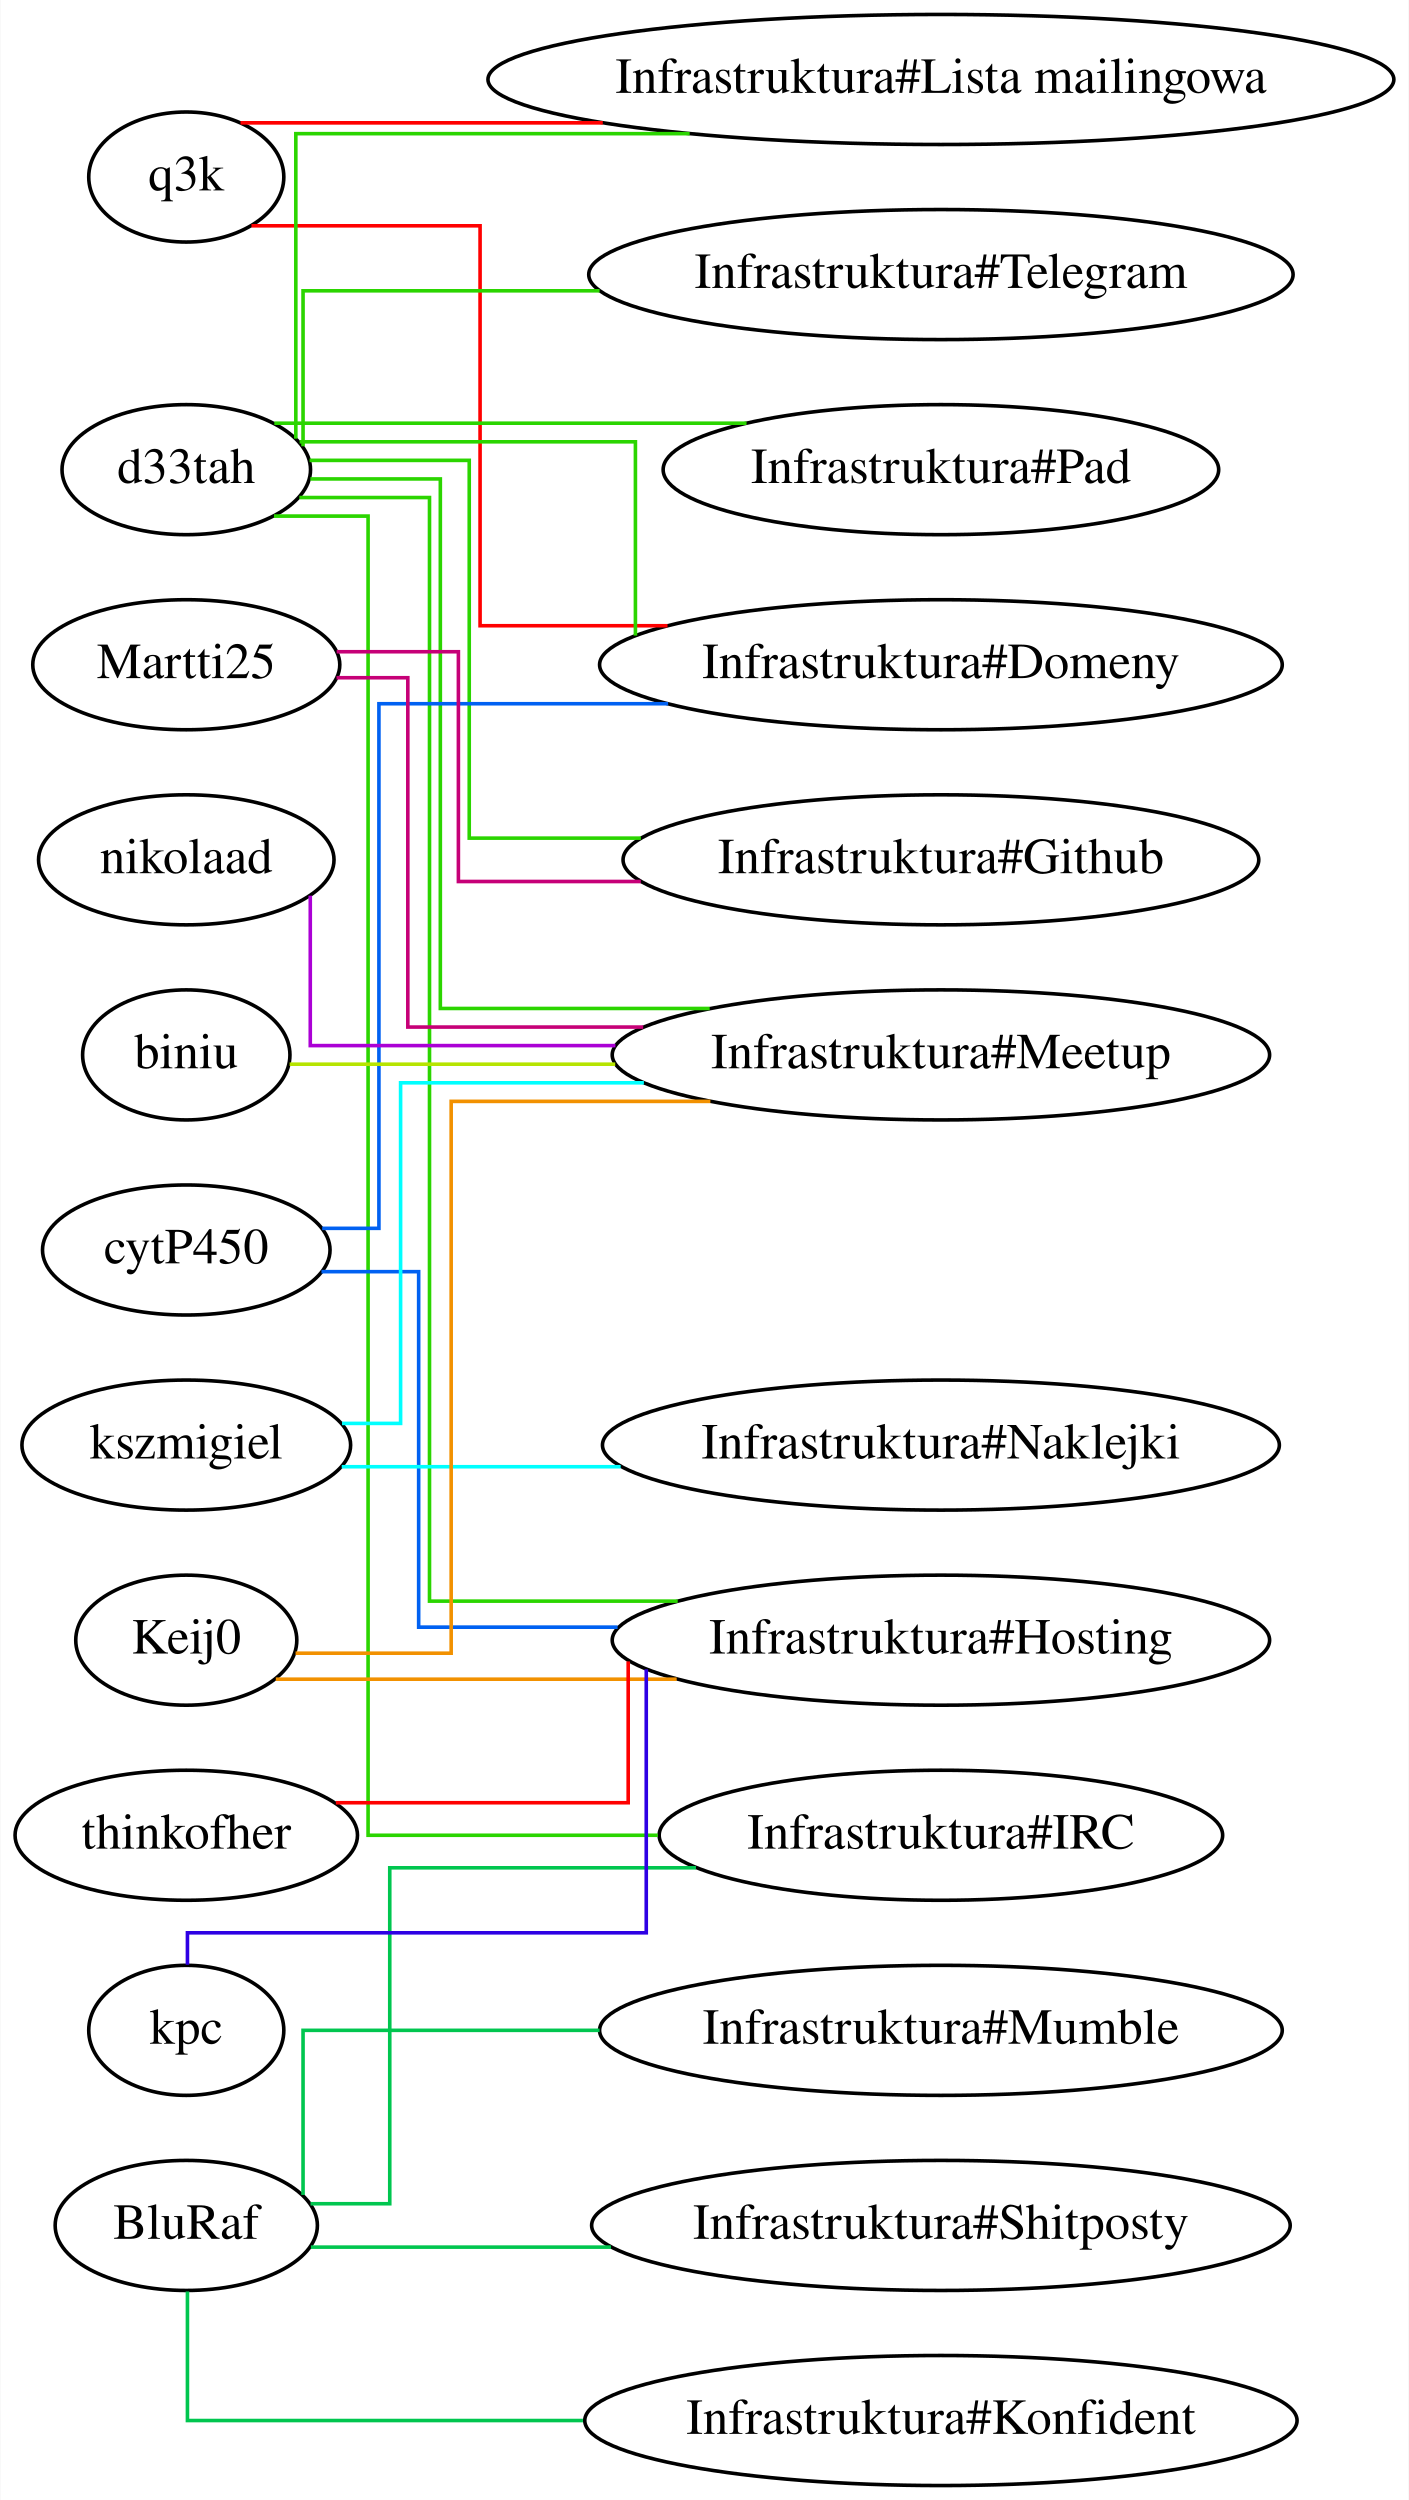
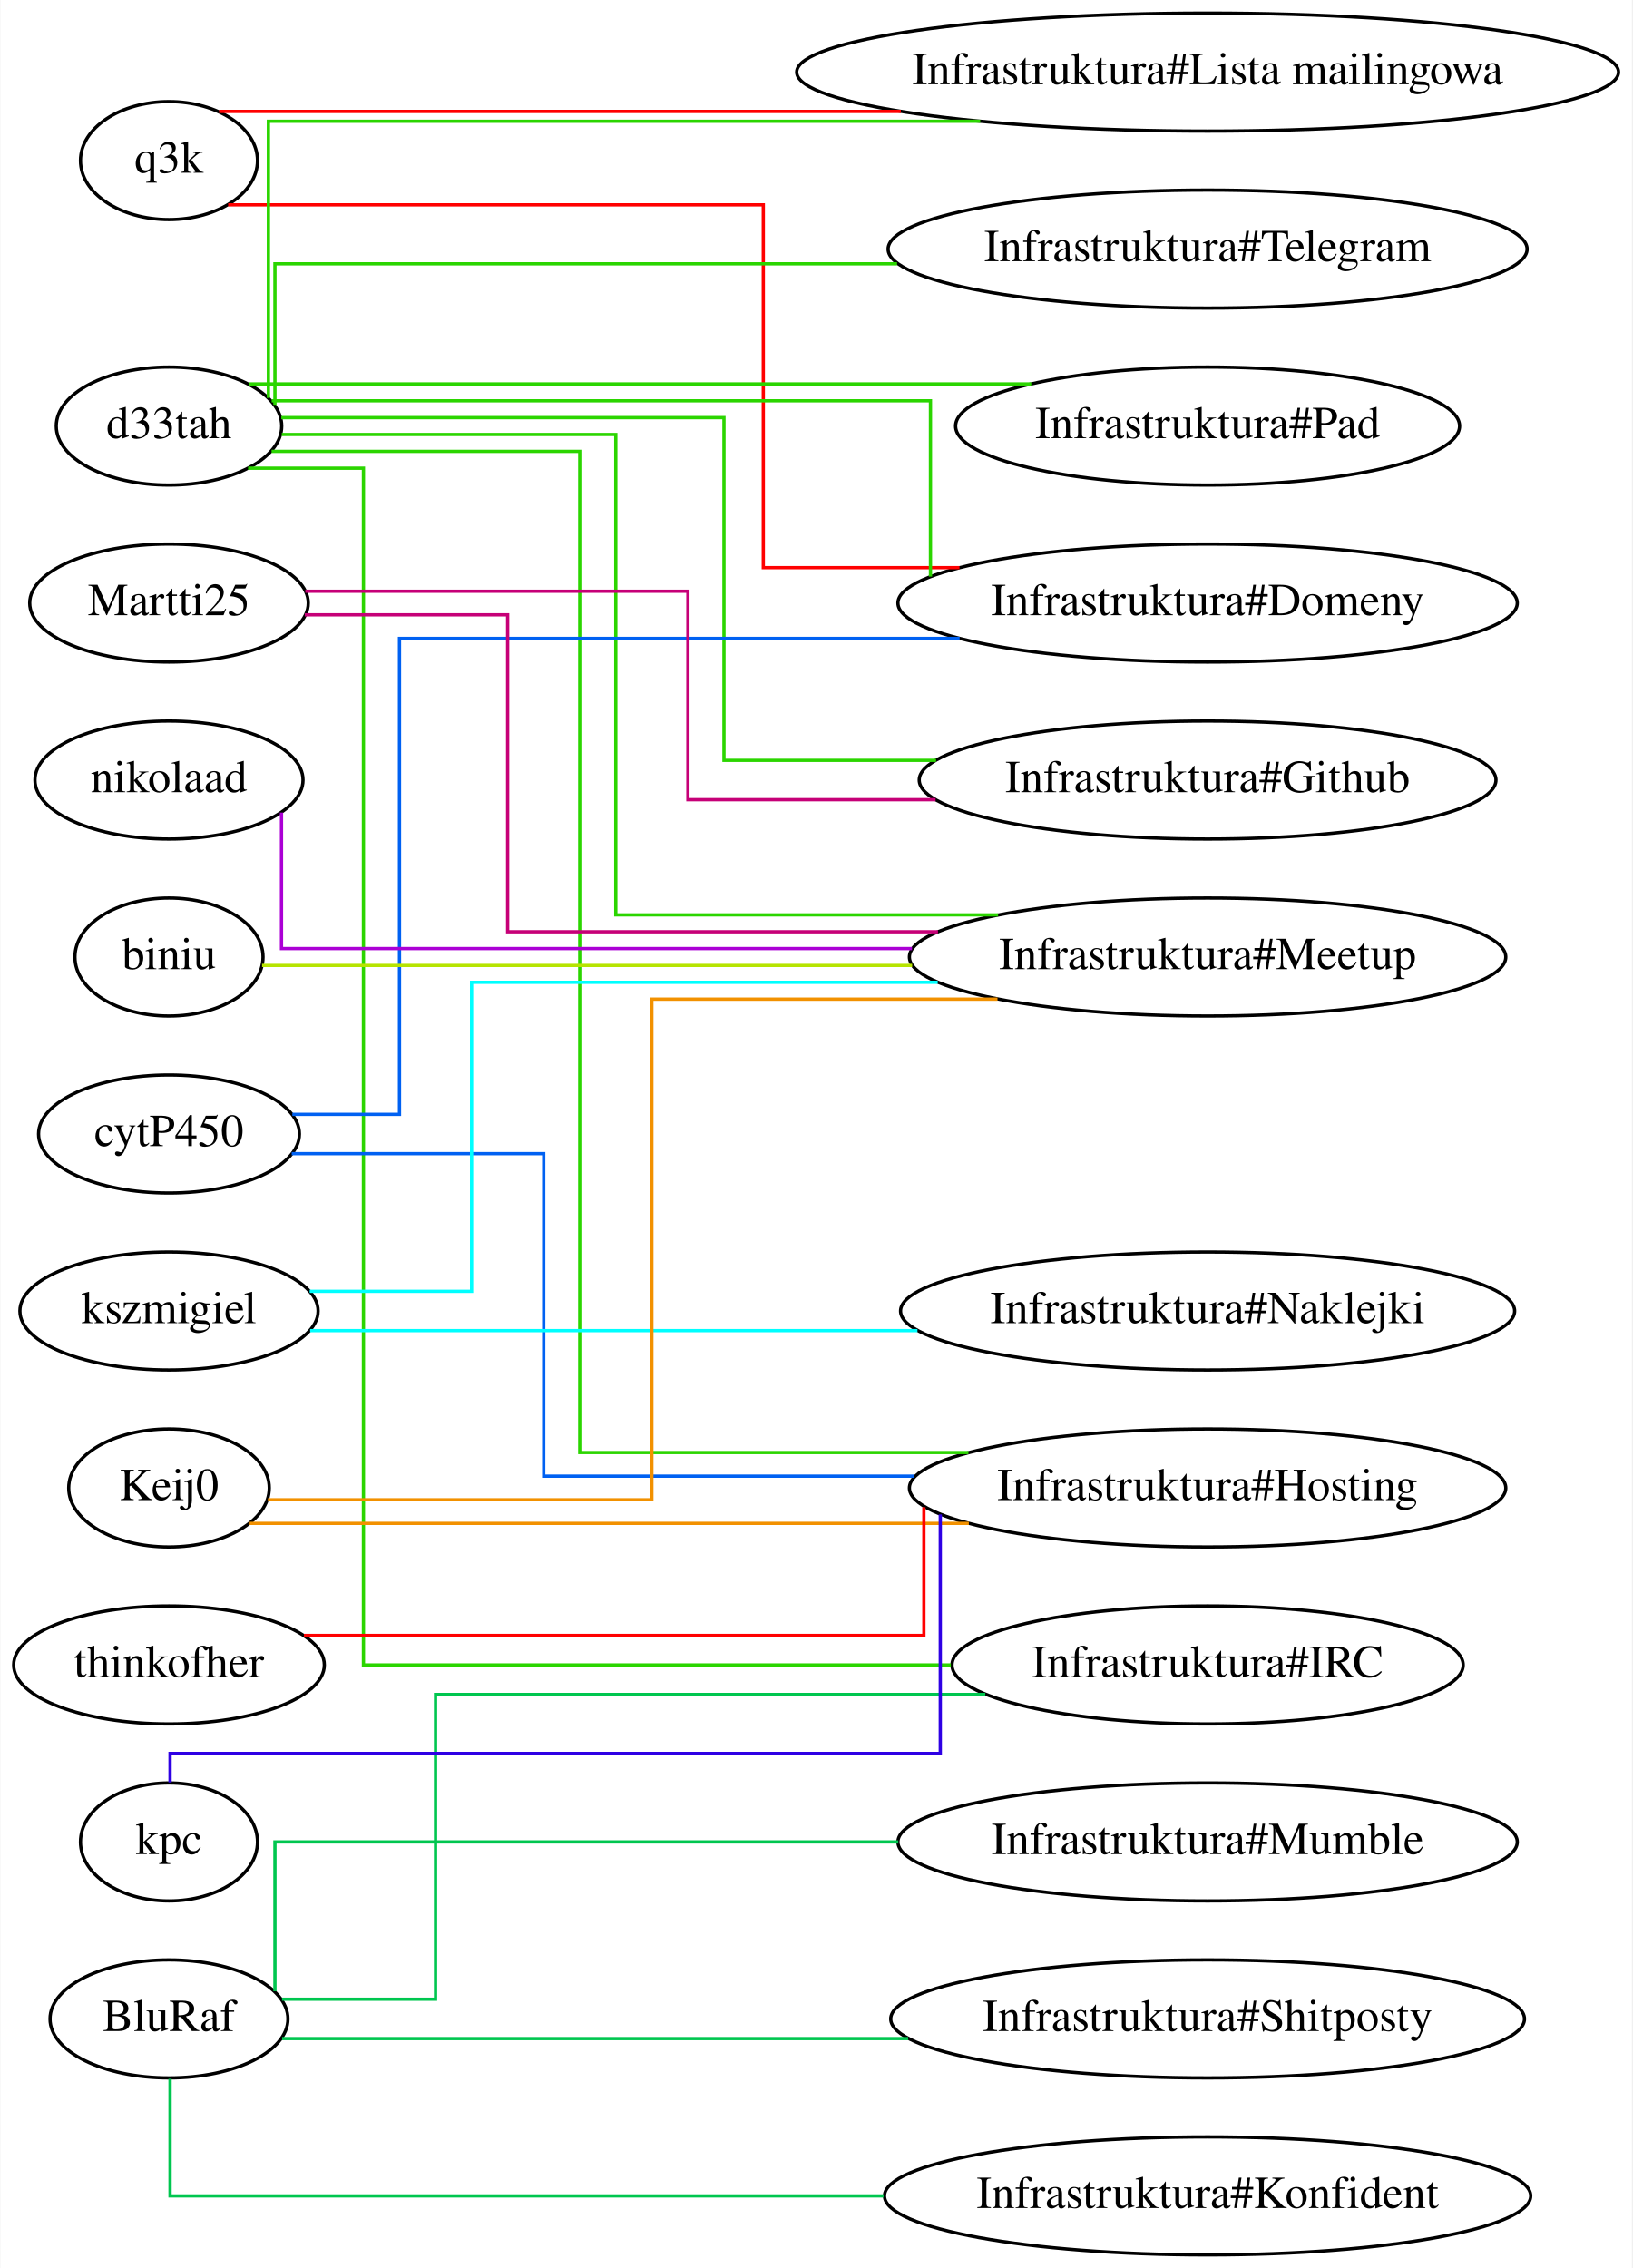
- <svg xmlns="http://www.w3.org/2000/svg" width="390pt" height="692pt" viewBox="0.00 0.00 389.77 692.00">
+ <svg xmlns="http://www.w3.org/2000/svg" width="498pt" height="692pt" viewBox="0.00 0.00 497.77 692.00">
  <g id="graph0" class="graph" transform="scale(1 1) rotate(0) translate(4 688)">
-     <polygon fill="#ffffff" stroke="transparent" points="-4,4 -4,-688 385.769,-688 385.769,4 -4,4" />
+     <polygon fill="#ffffff" stroke="transparent" points="-4,4 -4,-688 493.769,-688 493.769,4 -4,4" />
    <g id="node1" class="node">
      <ellipse fill="none" stroke="#000000" cx="47.446" cy="-639" rx="27" ry="18" />
      <text text-anchor="middle" x="47.446" y="-635.3" font-family="Times,serif" font-size="14.00" fill="#000000">q3k</text>
    </g>
    <g id="node2" class="node">
-       <ellipse fill="none" stroke="#000000" cx="256.33" cy="-504" rx="94.484" ry="18" />
-       <text text-anchor="middle" x="256.33" y="-500.3" font-family="Times,serif" font-size="14.00" fill="#000000">Infrastruktura#Domeny</text>
+       <ellipse fill="none" stroke="#000000" cx="364.33" cy="-504" rx="94.484" ry="18" />
+       <text text-anchor="middle" x="364.33" y="-500.3" font-family="Times,serif" font-size="14.00" fill="#000000">Infrastruktura#Domeny</text>
    </g>
    <g id="edge1" class="edge">
-       <path fill="none" stroke="#ff0000" d="M65.494,-625.5C89.453,-625.5 128.769,-625.5 128.769,-625.5 128.769,-625.5 128.769,-514.8 128.769,-514.8 128.769,-514.8 153.185,-514.8 180.653,-514.8" />
+       <path fill="none" stroke="#ff0000" d="M65.495,-625.5C111.358,-625.5 228.769,-625.5 228.769,-625.5 228.769,-625.5 228.769,-514.8 228.769,-514.8 228.769,-514.8 257.571,-514.8 288.623,-514.8" />
    </g>
    <g id="node3" class="node">
-       <ellipse fill="none" stroke="#000000" cx="256.33" cy="-666" rx="125.378" ry="18" />
-       <text text-anchor="middle" x="256.33" y="-662.3" font-family="Times,serif" font-size="14.00" fill="#000000">Infrastruktura#Lista mailingowa</text>
+       <ellipse fill="none" stroke="#000000" cx="364.33" cy="-666" rx="125.378" ry="18" />
+       <text text-anchor="middle" x="364.33" y="-662.3" font-family="Times,serif" font-size="14.00" fill="#000000">Infrastruktura#Lista mailingowa</text>
    </g>
    <g id="edge2" class="edge">
-       <path fill="none" stroke="#ff0000" d="M62.468,-654C83.703,-654 124.216,-654 162.738,-654" />
+       <path fill="none" stroke="#ff0000" d="M62.73,-654C99.757,-654 196.667,-654 270.731,-654" />
    </g>
    <g id="node4" class="node">
      <ellipse fill="none" stroke="#000000" cx="47.446" cy="-558" rx="34.394" ry="18" />
      <text text-anchor="middle" x="47.446" y="-554.3" font-family="Times,serif" font-size="14.00" fill="#000000">d33tah</text>
    </g>
    <g id="edge3" class="edge">
-       <path fill="none" stroke="#2bd500" d="M78.818,-565.714C115.648,-565.714 171.769,-565.714 171.769,-565.714 171.769,-565.714 171.769,-528.797 171.769,-512.068" />
+       <path fill="none" stroke="#2bd500" d="M78.778,-565.714C142.192,-565.714 279.769,-565.714 279.769,-565.714 279.769,-565.714 279.769,-528.797 279.769,-512.068" />
    </g>
    <g id="edge8" class="edge">
-       <path fill="none" stroke="#2bd500" d="M77.769,-566.582C77.769,-589.606 77.769,-651 77.769,-651 77.769,-651 136.646,-651 186.783,-651" />
+       <path fill="none" stroke="#2bd500" d="M77.769,-566.582C77.769,-589.606 77.769,-651 77.769,-651 77.769,-651 210.153,-651 294.962,-651" />
    </g>
    <g id="node5" class="node">
-       <ellipse fill="none" stroke="#000000" cx="256.33" cy="-450" rx="87.985" ry="18" />
-       <text text-anchor="middle" x="256.33" y="-446.3" font-family="Times,serif" font-size="14.00" fill="#000000">Infrastruktura#Github</text>
+       <ellipse fill="none" stroke="#000000" cx="364.33" cy="-450" rx="87.985" ry="18" />
+       <text text-anchor="middle" x="364.33" y="-446.3" font-family="Times,serif" font-size="14.00" fill="#000000">Infrastruktura#Github</text>
    </g>
    <g id="edge4" class="edge">
-       <path fill="none" stroke="#2bd500" d="M81.572,-560.571C102.678,-560.571 125.769,-560.571 125.769,-560.571 125.769,-560.571 125.769,-456 125.769,-456 125.769,-456 147.525,-456 173.274,-456" />
+       <path fill="none" stroke="#2bd500" d="M81.711,-560.571C131.188,-560.571 216.769,-560.571 216.769,-560.571 216.769,-560.571 216.769,-456 216.769,-456 216.769,-456 247.856,-456 281.492,-456" />
    </g>
    <g id="node6" class="node">
-       <ellipse fill="none" stroke="#000000" cx="256.33" cy="-396" rx="90.984" ry="18" />
-       <text text-anchor="middle" x="256.33" y="-392.3" font-family="Times,serif" font-size="14.00" fill="#000000">Infrastruktura#Meetup</text>
+       <ellipse fill="none" stroke="#000000" cx="364.33" cy="-396" rx="90.984" ry="18" />
+       <text text-anchor="middle" x="364.33" y="-392.3" font-family="Times,serif" font-size="14.00" fill="#000000">Infrastruktura#Meetup</text>
    </g>
    <g id="edge5" class="edge">
-       <path fill="none" stroke="#2bd500" d="M81.784,-555.429C99.635,-555.429 117.769,-555.429 117.769,-555.429 117.769,-555.429 117.769,-408.857 117.769,-408.857 117.769,-408.857 156.017,-408.857 192.323,-408.857" />
+       <path fill="none" stroke="#2bd500" d="M81.846,-555.429C122.231,-555.429 183.769,-555.429 183.769,-555.429 183.769,-555.429 183.769,-408.857 183.769,-408.857 183.769,-408.857 248.475,-408.857 300.417,-408.857" />
    </g>
    <g id="node7" class="node">
-       <ellipse fill="none" stroke="#000000" cx="256.33" cy="-612" rx="97.483" ry="18" />
-       <text text-anchor="middle" x="256.33" y="-608.3" font-family="Times,serif" font-size="14.00" fill="#000000">Infrastruktura#Telegram</text>
+       <ellipse fill="none" stroke="#000000" cx="364.33" cy="-612" rx="97.483" ry="18" />
+       <text text-anchor="middle" x="364.33" y="-608.3" font-family="Times,serif" font-size="14.00" fill="#000000">Infrastruktura#Telegram</text>
    </g>
    <g id="edge6" class="edge">
-       <path fill="none" stroke="#2bd500" d="M79.769,-564.471C79.769,-577.889 79.769,-607.5 79.769,-607.5 79.769,-607.5 119.868,-607.5 161.847,-607.5" />
+       <path fill="none" stroke="#2bd500" d="M79.769,-564.471C79.769,-577.889 79.769,-607.5 79.769,-607.5 79.769,-607.5 186.797,-607.5 269.576,-607.5" />
    </g>
    <g id="node8" class="node">
-       <ellipse fill="none" stroke="#000000" cx="256.33" cy="-180" rx="77.986" ry="18" />
-       <text text-anchor="middle" x="256.33" y="-176.3" font-family="Times,serif" font-size="14.00" fill="#000000">Infrastruktura#IRC</text>
+       <ellipse fill="none" stroke="#000000" cx="364.33" cy="-180" rx="77.986" ry="18" />
+       <text text-anchor="middle" x="364.33" y="-176.3" font-family="Times,serif" font-size="14.00" fill="#000000">Infrastruktura#IRC</text>
    </g>
    <g id="edge7" class="edge">
-       <path fill="none" stroke="#2bd500" d="M71.723,-545.143C84.592,-545.143 97.769,-545.143 97.769,-545.143 97.769,-545.143 97.769,-180 97.769,-180 97.769,-180 138.031,-180 177.979,-180" />
+       <path fill="none" stroke="#2bd500" d="M71.575,-545.143C87.999,-545.143 106.769,-545.143 106.769,-545.143 106.769,-545.143 106.769,-180 106.769,-180 106.769,-180 210.229,-180 286.005,-180" />
    </g>
    <g id="node9" class="node">
-       <ellipse fill="none" stroke="#000000" cx="256.33" cy="-558" rx="76.887" ry="18" />
-       <text text-anchor="middle" x="256.33" y="-554.3" font-family="Times,serif" font-size="14.00" fill="#000000">Infrastruktura#Pad</text>
+       <ellipse fill="none" stroke="#000000" cx="364.33" cy="-558" rx="76.887" ry="18" />
+       <text text-anchor="middle" x="364.33" y="-554.3" font-family="Times,serif" font-size="14.00" fill="#000000">Infrastruktura#Pad</text>
    </g>
    <g id="edge9" class="edge">
-       <path fill="none" stroke="#2bd500" d="M71.816,-570.857C103.672,-570.857 160.364,-570.857 202.529,-570.857" />
+       <path fill="none" stroke="#2bd500" d="M71.785,-570.857C122.582,-570.857 240.928,-570.857 310.534,-570.857" />
    </g>
    <g id="node10" class="node">
-       <ellipse fill="none" stroke="#000000" cx="256.33" cy="-234" rx="90.984" ry="18" />
-       <text text-anchor="middle" x="256.33" y="-230.3" font-family="Times,serif" font-size="14.00" fill="#000000">Infrastruktura#Hosting</text>
+       <ellipse fill="none" stroke="#000000" cx="364.33" cy="-234" rx="90.984" ry="18" />
+       <text text-anchor="middle" x="364.33" y="-230.3" font-family="Times,serif" font-size="14.00" fill="#000000">Infrastruktura#Hosting</text>
    </g>
    <g id="edge10" class="edge">
-       <path fill="none" stroke="#2bd500" d="M78.742,-550.286C96.324,-550.286 114.769,-550.286 114.769,-550.286 114.769,-550.286 114.769,-244.8 114.769,-244.8 114.769,-244.8 148.791,-244.8 183.476,-244.8" />
+       <path fill="none" stroke="#2bd500" d="M78.747,-550.286C115.867,-550.286 172.769,-550.286 172.769,-550.286 172.769,-550.286 172.769,-244.8 172.769,-244.8 172.769,-244.8 237.228,-244.8 291.363,-244.8" />
    </g>
    <g id="node11" class="node">
      <ellipse fill="none" stroke="#000000" cx="47.446" cy="-342" rx="39.794" ry="18" />
      <text text-anchor="middle" x="47.446" y="-338.3" font-family="Times,serif" font-size="14.00" fill="#000000">cytP450</text>
    </g>
    <g id="edge11" class="edge">
-       <path fill="none" stroke="#0061f2" d="M85.059,-348C93.883,-348 100.769,-348 100.769,-348 100.769,-348 100.769,-493.2 100.769,-493.2 100.769,-493.2 141.194,-493.2 180.828,-493.2" />
+       <path fill="none" stroke="#0061f2" d="M85.078,-348C101.798,-348 117.769,-348 117.769,-348 117.769,-348 117.769,-493.2 117.769,-493.2 117.769,-493.2 216.201,-493.2 288.678,-493.2" />
    </g>
    <g id="edge12" class="edge">
-       <path fill="none" stroke="#0061f2" d="M84.863,-336C99.014,-336 111.769,-336 111.769,-336 111.769,-336 111.769,-237.6 111.769,-237.6 111.769,-237.6 137.26,-237.6 166.834,-237.6" />
+       <path fill="none" stroke="#0061f2" d="M84.88,-336C118.221,-336 161.769,-336 161.769,-336 161.769,-336 161.769,-237.6 161.769,-237.6 161.769,-237.6 220.631,-237.6 274.895,-237.6" />
    </g>
    <g id="node12" class="node">
      <ellipse fill="none" stroke="#000000" cx="47.446" cy="-504" rx="42.494" ry="18" />
      <text text-anchor="middle" x="47.446" y="-500.3" font-family="Times,serif" font-size="14.00" fill="#000000">Martti25</text>
    </g>
    <g id="edge13" class="edge">
-       <path fill="none" stroke="#c60077" d="M89.073,-507.6C106.493,-507.6 122.769,-507.6 122.769,-507.6 122.769,-507.6 122.769,-444 122.769,-444 122.769,-444 146.102,-444 173.263,-444" />
+       <path fill="none" stroke="#c60077" d="M89.043,-507.6C135.952,-507.6 205.769,-507.6 205.769,-507.6 205.769,-507.6 205.769,-444 205.769,-444 205.769,-444 242.971,-444 281.335,-444" />
    </g>
    <g id="edge14" class="edge">
-       <path fill="none" stroke="#c60077" d="M89.029,-500.4C99.965,-500.4 108.769,-500.4 108.769,-500.4 108.769,-500.4 108.769,-403.714 108.769,-403.714 108.769,-403.714 140.121,-403.714 173.921,-403.714" />
+       <path fill="none" stroke="#c60077" d="M88.876,-500.4C117.621,-500.4 150.769,-500.4 150.769,-500.4 150.769,-500.4 150.769,-403.714 150.769,-403.714 150.769,-403.714 221.907,-403.714 282.068,-403.714" />
    </g>
    <g id="node13" class="node">
      <ellipse fill="none" stroke="#000000" cx="47.446" cy="-396" rx="28.695" ry="18" />
      <text text-anchor="middle" x="47.446" y="-392.3" font-family="Times,serif" font-size="14.00" fill="#000000">biniu</text>
    </g>
    <g id="edge15" class="edge">
-       <path fill="none" stroke="#b6e400" d="M76.052,-393.429C99.405,-393.429 133.732,-393.429 166.183,-393.429" />
+       <path fill="none" stroke="#b6e400" d="M75.846,-393.429C120.053,-393.429 207.199,-393.429 274.194,-393.429" />
    </g>
    <g id="node14" class="node">
      <ellipse fill="none" stroke="#000000" cx="47.446" cy="-288" rx="45.492" ry="18" />
      <text text-anchor="middle" x="47.446" y="-284.3" font-family="Times,serif" font-size="14.00" fill="#000000">kszmigiel</text>
    </g>
    <g id="edge16" class="edge">
-       <path fill="none" stroke="#00ffff" d="M90.559,-294C99.759,-294 106.769,-294 106.769,-294 106.769,-294 106.769,-388.286 106.769,-388.286 106.769,-388.286 139.359,-388.286 174.112,-388.286" />
+       <path fill="none" stroke="#00ffff" d="M90.364,-294C114.474,-294 139.769,-294 139.769,-294 139.769,-294 139.769,-388.286 139.769,-388.286 139.769,-388.286 217.898,-388.286 281.987,-388.286" />
    </g>
    <g id="node15" class="node">
-       <ellipse fill="none" stroke="#000000" cx="256.33" cy="-288" rx="93.683" ry="18" />
-       <text text-anchor="middle" x="256.33" y="-284.3" font-family="Times,serif" font-size="14.00" fill="#000000">Infrastruktura#Naklejki</text>
+       <ellipse fill="none" stroke="#000000" cx="364.33" cy="-288" rx="93.683" ry="18" />
+       <text text-anchor="middle" x="364.33" y="-284.3" font-family="Times,serif" font-size="14.00" fill="#000000">Infrastruktura#Naklejki</text>
    </g>
    <g id="edge17" class="edge">
-       <path fill="none" stroke="#00ffff" d="M90.474,-282C112.807,-282 140.951,-282 167.682,-282" />
+       <path fill="none" stroke="#00ffff" d="M90.512,-282C137.894,-282 215.344,-282 275.804,-282" />
    </g>
    <g id="node16" class="node">
      <ellipse fill="none" stroke="#000000" cx="47.446" cy="-450" rx="40.893" ry="18" />
      <text text-anchor="middle" x="47.446" y="-446.3" font-family="Times,serif" font-size="14.00" fill="#000000">nikolaad</text>
    </g>
    <g id="edge18" class="edge">
-       <path fill="none" stroke="#ab00d5" d="M81.769,-440.084C81.769,-425.139 81.769,-398.571 81.769,-398.571 81.769,-398.571 123.555,-398.571 166.238,-398.571" />
+       <path fill="none" stroke="#ab00d5" d="M81.769,-440.084C81.769,-425.139 81.769,-398.571 81.769,-398.571 81.769,-398.571 191.456,-398.571 274.149,-398.571" />
    </g>
    <g id="node17" class="node">
      <ellipse fill="none" stroke="#000000" cx="47.446" cy="-234" rx="30.595" ry="18" />
      <text text-anchor="middle" x="47.446" y="-230.3" font-family="Times,serif" font-size="14.00" fill="#000000">Keij0</text>
    </g>
    <g id="edge19" class="edge">
-       <path fill="none" stroke="#f29100" d="M77.693,-230.4C97.89,-230.4 120.769,-230.4 120.769,-230.4 120.769,-230.4 120.769,-383.143 120.769,-383.143 120.769,-383.143 157.359,-383.143 192.519,-383.143" />
+       <path fill="none" stroke="#f29100" d="M77.614,-230.4C120.716,-230.4 194.769,-230.4 194.769,-230.4 194.769,-230.4 194.769,-383.143 194.769,-383.143 194.769,-383.143 252.21,-383.143 300.227,-383.143" />
    </g>
    <g id="edge20" class="edge">
-       <path fill="none" stroke="#f29100" d="M72.228,-223.2C99.461,-223.2 144.485,-223.2 183.19,-223.2" />
+       <path fill="none" stroke="#f29100" d="M72.047,-223.2C118.581,-223.2 221.121,-223.2 291.482,-223.2" />
    </g>
    <g id="node18" class="node">
      <ellipse fill="none" stroke="#000000" cx="47.446" cy="-72" rx="36.294" ry="18" />
      <text text-anchor="middle" x="47.446" y="-68.3" font-family="Times,serif" font-size="14.00" fill="#000000">BluRaf</text>
    </g>
    <g id="edge22" class="edge">
-       <path fill="none" stroke="#00c64f" d="M81.832,-78C93.558,-78 103.769,-78 103.769,-78 103.769,-78 103.769,-171 103.769,-171 103.769,-171 147.781,-171 188.526,-171" />
+       <path fill="none" stroke="#00c64f" d="M81.934,-78C104.099,-78 128.769,-78 128.769,-78 128.769,-78 128.769,-171 128.769,-171 128.769,-171 226.923,-171 296.512,-171" />
    </g>
    <g id="node19" class="node">
-       <ellipse fill="none" stroke="#000000" cx="256.33" cy="-126" rx="94.484" ry="18" />
-       <text text-anchor="middle" x="256.33" y="-122.3" font-family="Times,serif" font-size="14.00" fill="#000000">Infrastruktura#Mumble</text>
+       <ellipse fill="none" stroke="#000000" cx="364.33" cy="-126" rx="94.484" ry="18" />
+       <text text-anchor="middle" x="364.33" y="-122.3" font-family="Times,serif" font-size="14.00" fill="#000000">Infrastruktura#Mumble</text>
    </g>
    <g id="edge21" class="edge">
-       <path fill="none" stroke="#00c64f" d="M79.769,-80.438C79.769,-95.625 79.769,-126 79.769,-126 79.769,-126 119.868,-126 161.847,-126" />
+       <path fill="none" stroke="#00c64f" d="M79.769,-80.438C79.769,-95.625 79.769,-126 79.769,-126 79.769,-126 187.138,-126 269.971,-126" />
    </g>
    <g id="node20" class="node">
-       <ellipse fill="none" stroke="#000000" cx="256.33" cy="-72" rx="96.683" ry="18" />
-       <text text-anchor="middle" x="256.33" y="-68.3" font-family="Times,serif" font-size="14.00" fill="#000000">Infrastruktura#Shitposty</text>
+       <ellipse fill="none" stroke="#000000" cx="364.33" cy="-72" rx="96.683" ry="18" />
+       <text text-anchor="middle" x="364.33" y="-68.3" font-family="Times,serif" font-size="14.00" fill="#000000">Infrastruktura#Shitposty</text>
    </g>
    <g id="edge23" class="edge">
-       <path fill="none" stroke="#00c64f" d="M81.939,-66C104.651,-66 135.53,-66 164.995,-66" />
+       <path fill="none" stroke="#00c64f" d="M81.961,-66C127.437,-66 209.125,-66 272.981,-66" />
    </g>
    <g id="node21" class="node">
-       <ellipse fill="none" stroke="#000000" cx="256.33" cy="-18" rx="98.583" ry="18" />
-       <text text-anchor="middle" x="256.33" y="-14.3" font-family="Times,serif" font-size="14.00" fill="#000000">Infrastruktura#Konfident</text>
+       <ellipse fill="none" stroke="#000000" cx="364.33" cy="-18" rx="98.583" ry="18" />
+       <text text-anchor="middle" x="364.33" y="-14.3" font-family="Times,serif" font-size="14.00" fill="#000000">Infrastruktura#Konfident</text>
    </g>
    <g id="edge24" class="edge">
-       <path fill="none" stroke="#00c64f" d="M47.769,-53.718C47.769,-38.052 47.769,-18 47.769,-18 47.769,-18 103.43,-18 157.242,-18" />
+       <path fill="none" stroke="#00c64f" d="M47.769,-53.718C47.769,-38.052 47.769,-18 47.769,-18 47.769,-18 172.588,-18 265.471,-18" />
    </g>
    <g id="node22" class="node">
      <ellipse fill="none" stroke="#000000" cx="47.446" cy="-126" rx="27" ry="18" />
      <text text-anchor="middle" x="47.446" y="-122.3" font-family="Times,serif" font-size="14.00" fill="#000000">kpc</text>
    </g>
    <g id="edge25" class="edge">
-       <path fill="none" stroke="#2e00e4" d="M47.769,-144.159C47.769,-149.043 47.769,-153 47.769,-153 47.769,-153 174.769,-153 174.769,-153 174.769,-153 174.769,-205.449 174.769,-225.937" />
+       <path fill="none" stroke="#2e00e4" d="M47.769,-144.159C47.769,-149.043 47.769,-153 47.769,-153 47.769,-153 282.769,-153 282.769,-153 282.769,-153 282.769,-205.449 282.769,-225.937" />
    </g>
    <g id="node23" class="node">
      <ellipse fill="none" stroke="#000000" cx="47.446" cy="-180" rx="47.392" ry="18" />
      <text text-anchor="middle" x="47.446" y="-176.3" font-family="Times,serif" font-size="14.00" fill="#000000">thinkofher</text>
    </g>
    <g id="edge26" class="edge">
-       <path fill="none" stroke="#ff0000" d="M88.859,-189C124.346,-189 169.769,-189 169.769,-189 169.769,-189 169.769,-215.919 169.769,-228.117" />
+       <path fill="none" stroke="#ff0000" d="M88.623,-189C154.872,-189 277.769,-189 277.769,-189 277.769,-189 277.769,-215.919 277.769,-228.117" />
    </g>
  </g>
</svg>
